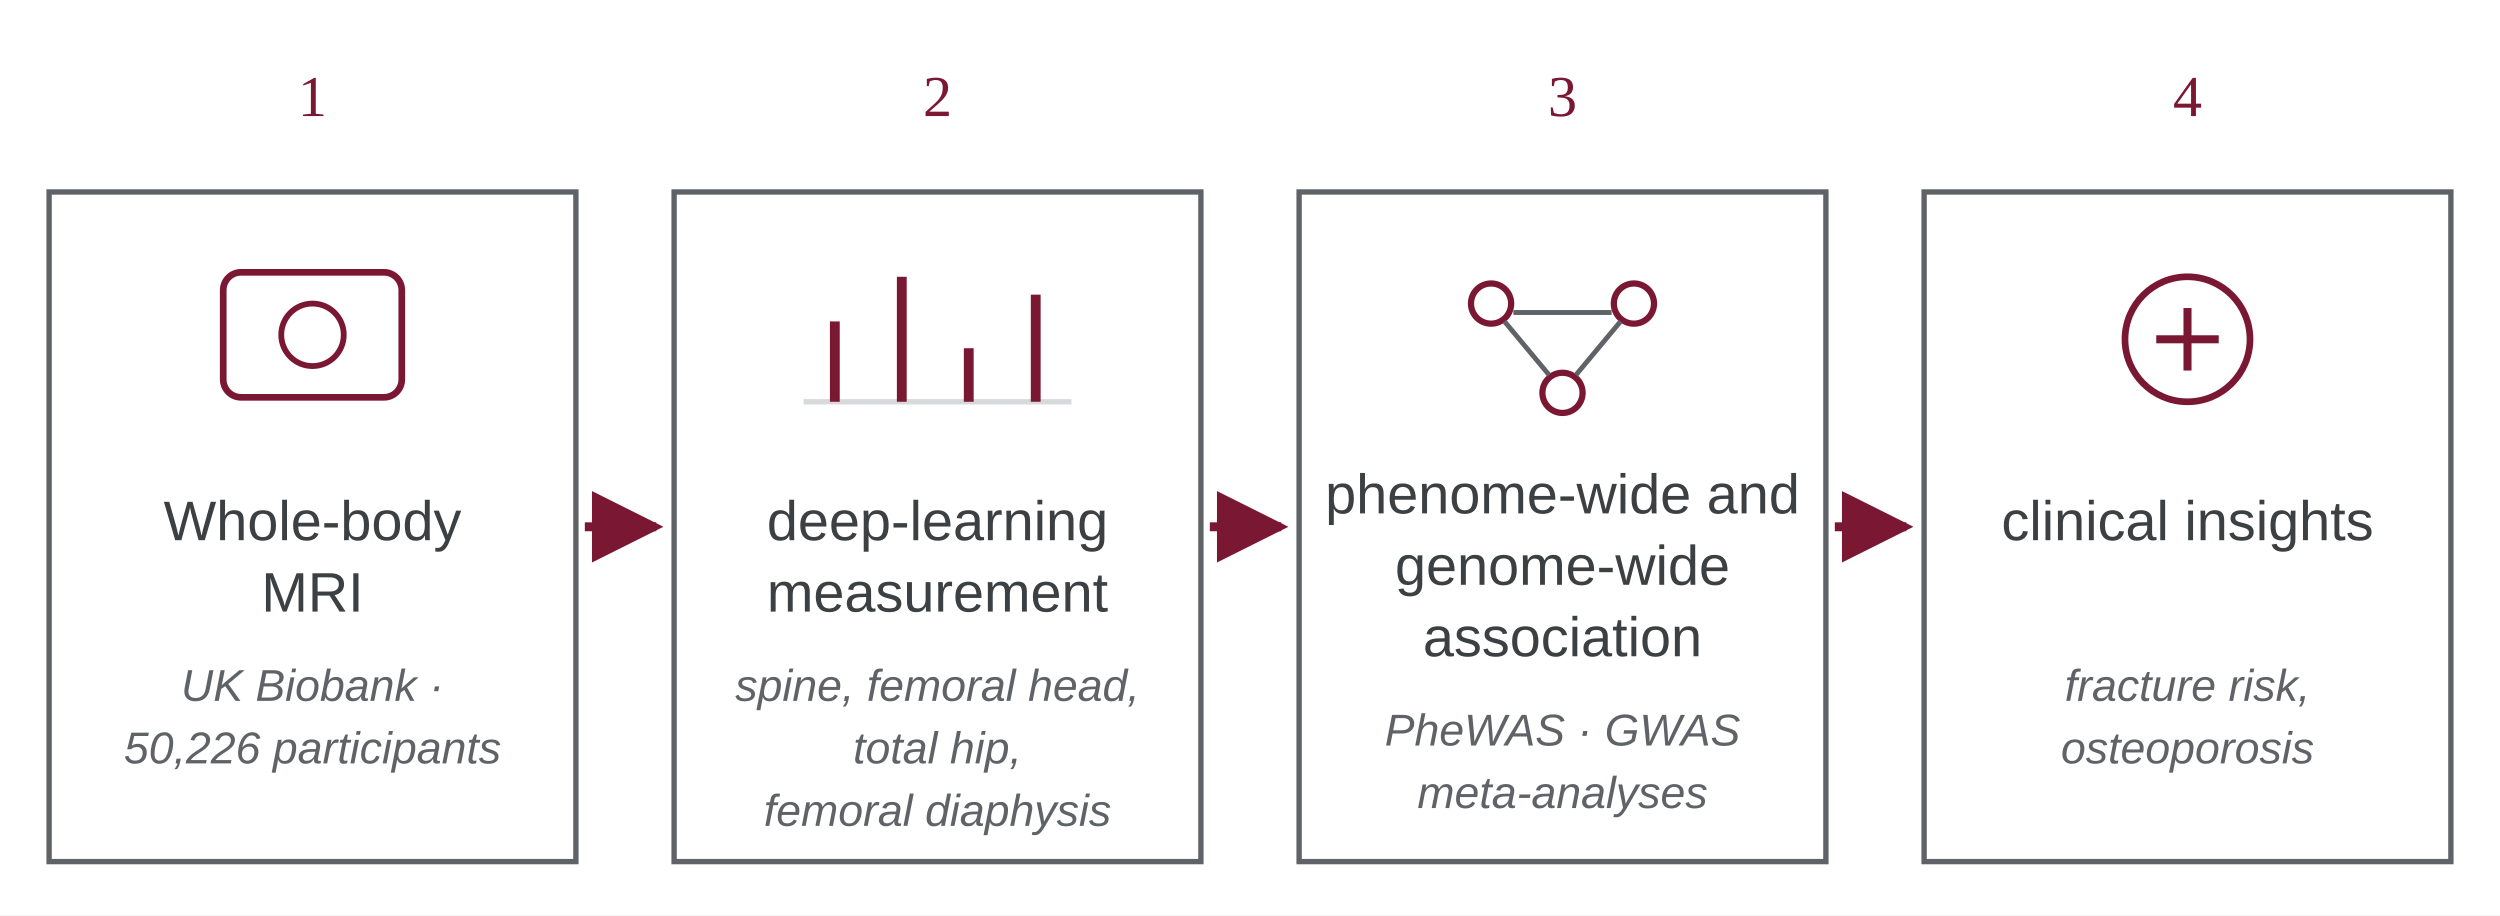
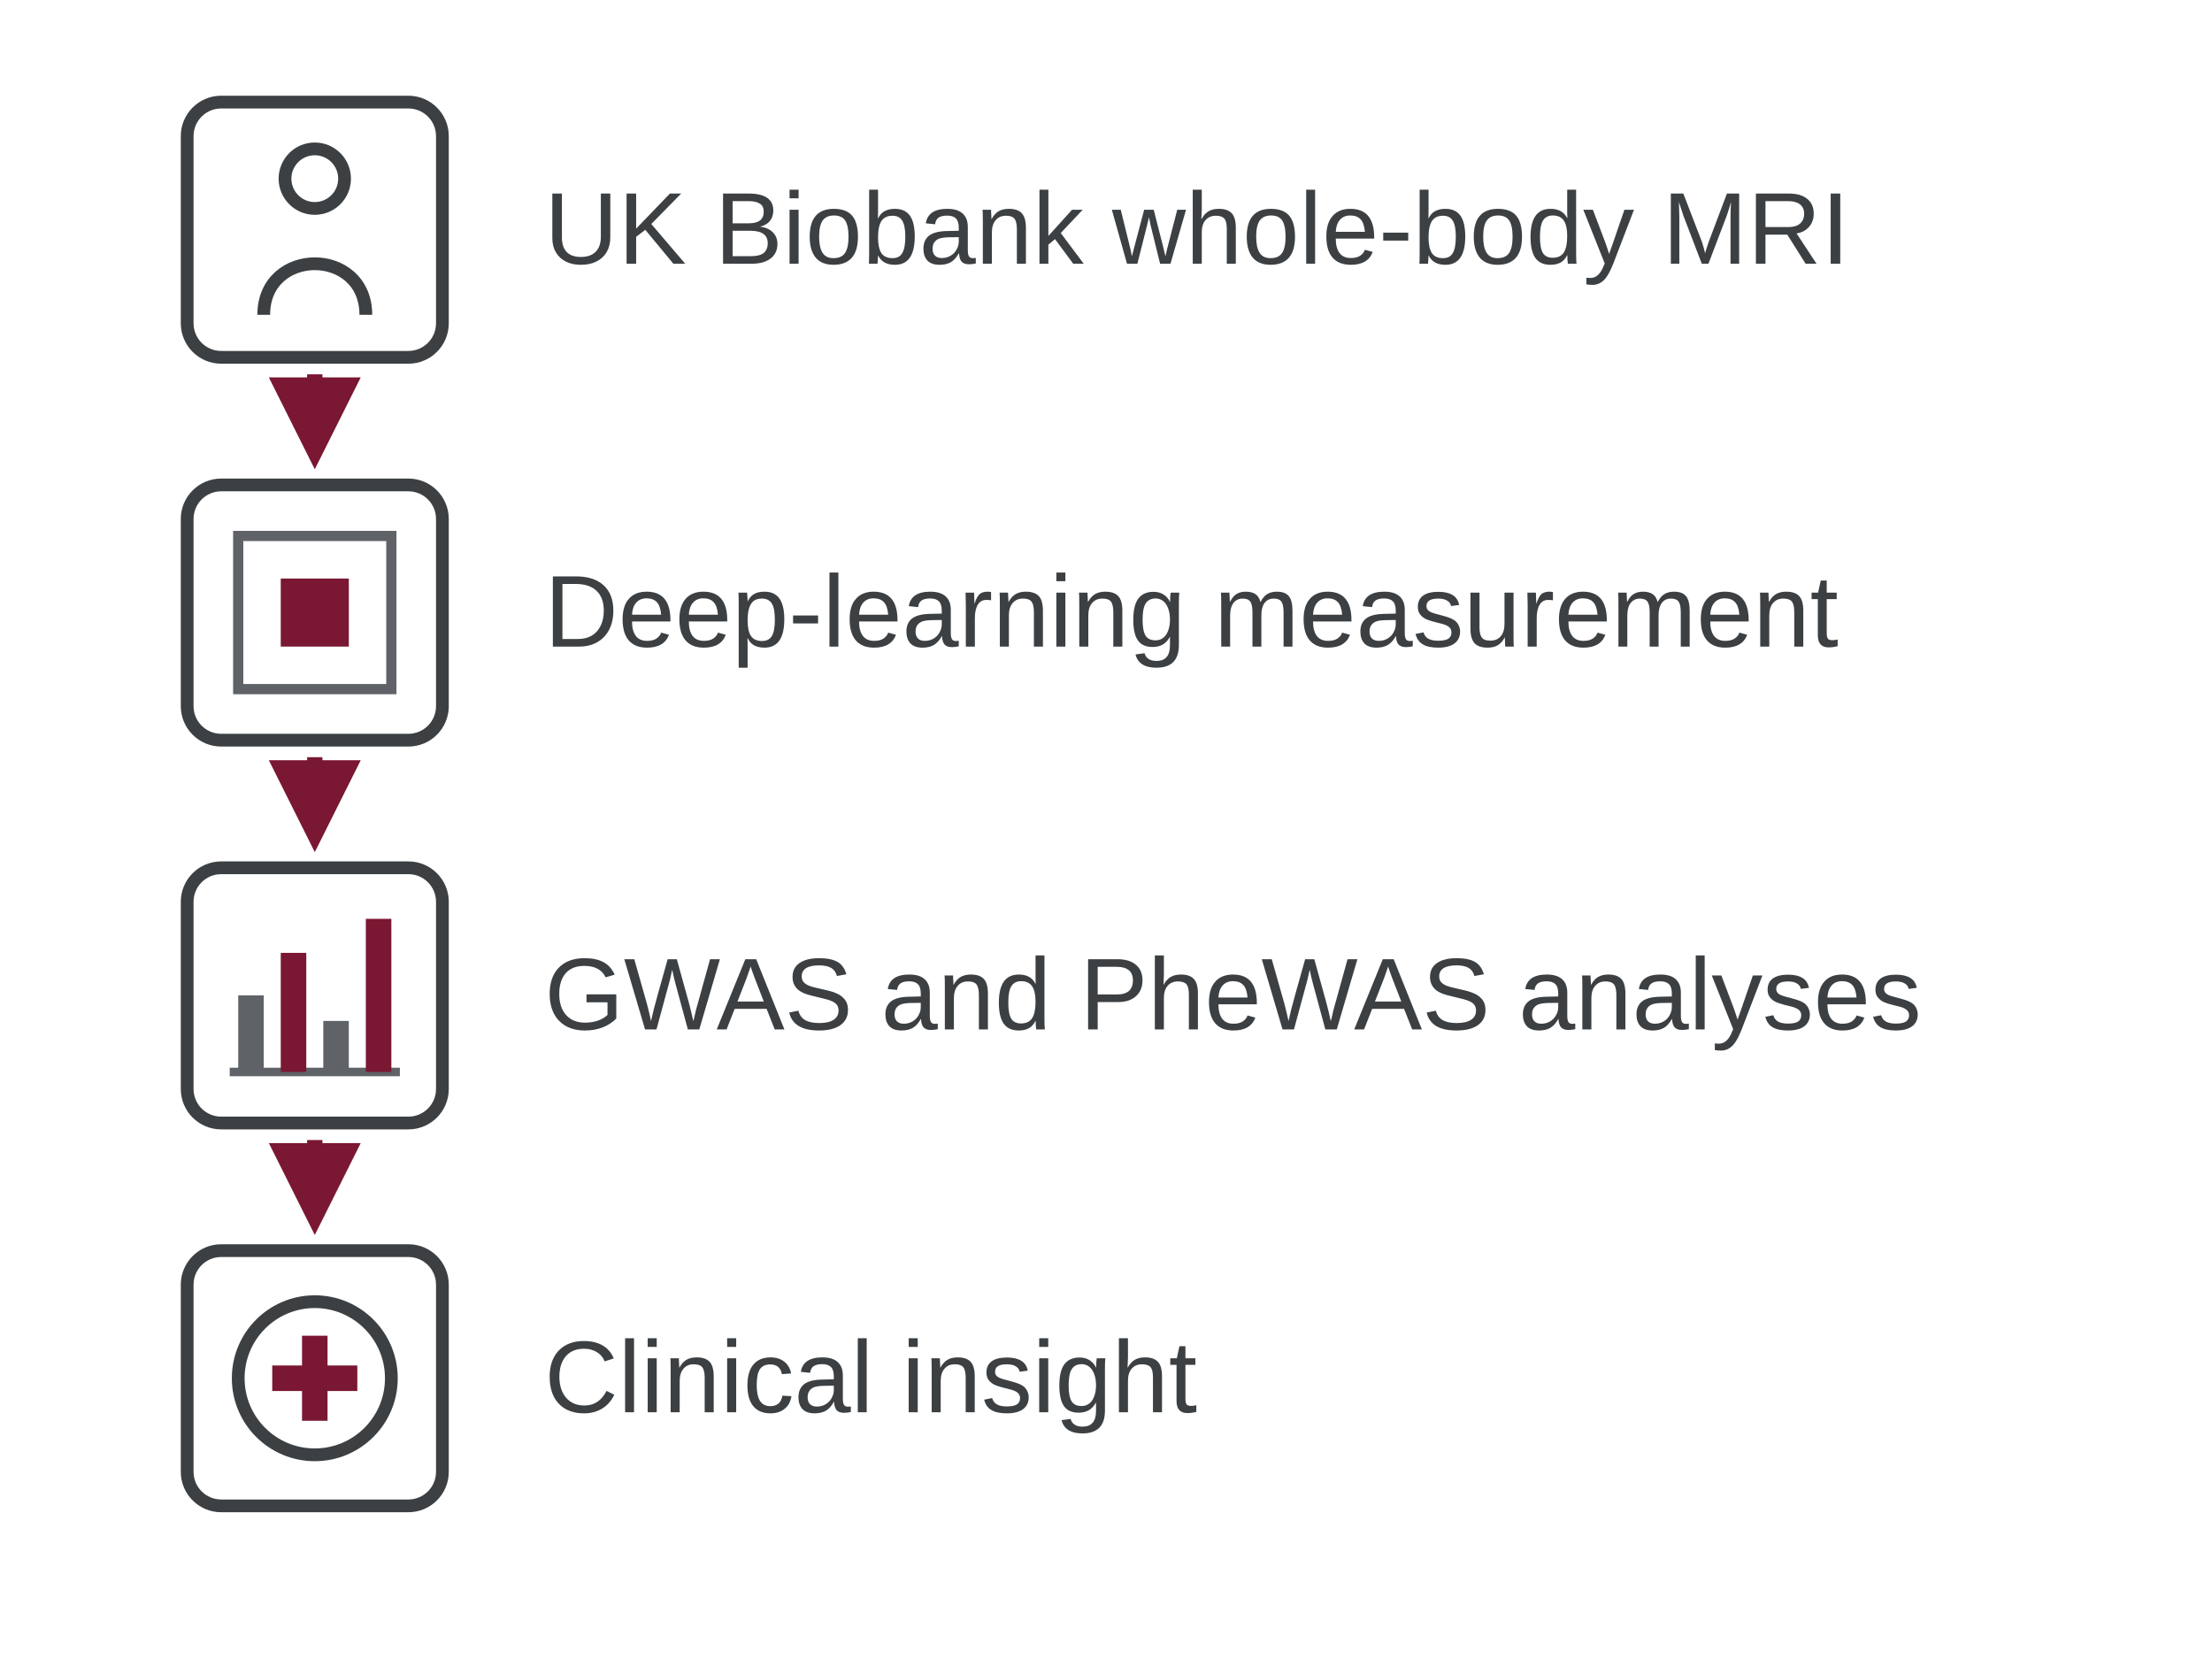
- <svg xmlns="http://www.w3.org/2000/svg" viewBox="0 62 560 205" width="560" height="205" role="img" aria-label="Whole-body MRI measurement and association pipeline">
+ <svg xmlns="http://www.w3.org/2000/svg" viewBox="0 0 260 195" width="260" height="195" role="img" aria-label="Four-step pipeline: UK Biobank whole-body MRI, deep-learning measurement, GWAS and PheWAS meta-analyses, clinical insight.">
  <defs>
-     <marker id="med-arrow" viewBox="0 0 10 10" refX="9" refY="5" markerWidth="8" markerHeight="8" orient="auto-start-reverse">
+     <marker id="ma-arr" viewBox="0 0 10 10" refX="8" refY="5" markerWidth="6" markerHeight="6" orient="auto">
      <path d="M0,0 L10,5 L0,10 Z" fill="#7a1732" />
    </marker>
  </defs>
-   <rect x="0" y="62" width="560" height="205" fill="#ffffff" />
-   <g>
-     <text x="70" y="88" text-anchor="middle" font-family="Georgia, 'Times New Roman', serif" font-size="13" fill="#7a1732">1</text>
-     <rect x="11" y="105" width="118" height="150" fill="#ffffff" stroke="#5f6368" stroke-width="1.2" />
-     <rect x="50" y="123" width="40" height="28" rx="4" fill="none" stroke="#7a1732" stroke-width="1.5" />
-     <circle cx="70" cy="137" r="7" fill="none" stroke="#7a1732" stroke-width="1.3" />
-     <text x="70" y="183" text-anchor="middle" font-family="Arial, Helvetica, sans-serif" font-size="12.5" fill="#3c4043">Whole-body</text>
-     <text x="70" y="199" text-anchor="middle" font-family="Arial, Helvetica, sans-serif" font-size="12.5" fill="#3c4043">MRI</text>
-     <text x="70" y="219" text-anchor="middle" font-family="Arial, Helvetica, sans-serif" font-size="10" font-style="italic" fill="#5f6368">UK Biobank ·</text>
-     <text x="70" y="233" text-anchor="middle" font-family="Arial, Helvetica, sans-serif" font-size="10" font-style="italic" fill="#5f6368">50,226 participants</text>
-   </g>
-   <g>
-     <text x="210" y="88" text-anchor="middle" font-family="Georgia, 'Times New Roman', serif" font-size="13" fill="#7a1732">2</text>
-     <rect x="151" y="105" width="118" height="150" fill="#ffffff" stroke="#5f6368" stroke-width="1.2" />
-     <line x1="180" y1="152" x2="240" y2="152" stroke="#d8d9da" stroke-width="1.2" />
-     <line x1="187" y1="152" x2="187" y2="134" stroke="#7a1732" stroke-width="2.2" />
-     <line x1="202" y1="152" x2="202" y2="124" stroke="#7a1732" stroke-width="2.2" />
-     <line x1="217" y1="152" x2="217" y2="140" stroke="#7a1732" stroke-width="2.2" />
-     <line x1="232" y1="152" x2="232" y2="128" stroke="#7a1732" stroke-width="2.2" />
-     <text x="210" y="183" text-anchor="middle" font-family="Arial, Helvetica, sans-serif" font-size="12.5" fill="#3c4043">deep-learning</text>
-     <text x="210" y="199" text-anchor="middle" font-family="Arial, Helvetica, sans-serif" font-size="12.5" fill="#3c4043">measurement</text>
-     <text x="210" y="219" text-anchor="middle" font-family="Arial, Helvetica, sans-serif" font-size="10" font-style="italic" fill="#5f6368">spine, femoral head,</text>
-     <text x="210" y="233" text-anchor="middle" font-family="Arial, Helvetica, sans-serif" font-size="10" font-style="italic" fill="#5f6368">total hip,</text>
-     <text x="210" y="247" text-anchor="middle" font-family="Arial, Helvetica, sans-serif" font-size="10" font-style="italic" fill="#5f6368">femoral diaphysis</text>
-   </g>
-   <g>
-     <text x="350" y="88" text-anchor="middle" font-family="Georgia, 'Times New Roman', serif" font-size="13" fill="#7a1732">3</text>
-     <rect x="291" y="105" width="118" height="150" fill="#ffffff" stroke="#5f6368" stroke-width="1.2" />
-     <circle cx="334" cy="130" r="4.5" fill="none" stroke="#7a1732" stroke-width="1.4" />
-     <circle cx="366" cy="130" r="4.5" fill="none" stroke="#7a1732" stroke-width="1.4" />
-     <circle cx="350" cy="150" r="4.5" fill="none" stroke="#7a1732" stroke-width="1.4" />
-     <line x1="339" y1="132" x2="361" y2="132" stroke="#5f6368" stroke-width="1.1" />
-     <line x1="337" y1="134" x2="347" y2="146" stroke="#5f6368" stroke-width="1.1" />
-     <line x1="363" y1="134" x2="353" y2="146" stroke="#5f6368" stroke-width="1.1" />
-     <text x="350" y="177" text-anchor="middle" font-family="Arial, Helvetica, sans-serif" font-size="12.5" fill="#3c4043">phenome-wide and</text>
-     <text x="350" y="193" text-anchor="middle" font-family="Arial, Helvetica, sans-serif" font-size="12.5" fill="#3c4043">genome-wide</text>
-     <text x="350" y="209" text-anchor="middle" font-family="Arial, Helvetica, sans-serif" font-size="12.5" fill="#3c4043">association</text>
-     <text x="350" y="229" text-anchor="middle" font-family="Arial, Helvetica, sans-serif" font-size="10" font-style="italic" fill="#5f6368">PheWAS · GWAS</text>
-     <text x="350" y="243" text-anchor="middle" font-family="Arial, Helvetica, sans-serif" font-size="10" font-style="italic" fill="#5f6368">meta-analyses</text>
-   </g>
-   <g>
-     <text x="490" y="88" text-anchor="middle" font-family="Georgia, 'Times New Roman', serif" font-size="13" fill="#7a1732">4</text>
-     <rect x="431" y="105" width="118" height="150" fill="#ffffff" stroke="#5f6368" stroke-width="1.2" />
-     <circle cx="490" cy="138" r="14" fill="none" stroke="#7a1732" stroke-width="1.5" />
-     <line x1="490" y1="131" x2="490" y2="145" stroke="#7a1732" stroke-width="1.8" />
-     <line x1="483" y1="138" x2="497" y2="138" stroke="#7a1732" stroke-width="1.8" />
-     <text x="490" y="183" text-anchor="middle" font-family="Arial, Helvetica, sans-serif" font-size="12.5" fill="#3c4043">clinical insights</text>
-     <text x="490" y="219" text-anchor="middle" font-family="Arial, Helvetica, sans-serif" font-size="10" font-style="italic" fill="#5f6368">fracture risk,</text>
-     <text x="490" y="233" text-anchor="middle" font-family="Arial, Helvetica, sans-serif" font-size="10" font-style="italic" fill="#5f6368">osteoporosis</text>
-   </g>
-   <line x1="131" y1="180" x2="147" y2="180" stroke="#7a1732" stroke-width="2" marker-end="url(#med-arrow)" />
-   <line x1="271" y1="180" x2="287" y2="180" stroke="#7a1732" stroke-width="2" marker-end="url(#med-arrow)" />
-   <line x1="411" y1="180" x2="427" y2="180" stroke="#7a1732" stroke-width="2" marker-end="url(#med-arrow)" />
+   <rect x="0" y="0" width="260" height="195" fill="#ffffff" />
+   <rect x="22" y="12" width="30" height="30" rx="4" fill="#ffffff" stroke="#3c4043" stroke-width="1.5" />
+   <circle cx="37" cy="21" r="3.5" fill="none" stroke="#3c4043" stroke-width="1.5" />
+   <path d="M31,37 C31,29 43,29 43,37" fill="none" stroke="#3c4043" stroke-width="1.5" />
+   <text x="64" y="31" font-family="Arial, Helvetica, sans-serif" font-size="12" fill="#3c4043">UK Biobank whole-body MRI</text>
+   <rect x="22" y="57" width="30" height="30" rx="4" fill="#ffffff" stroke="#3c4043" stroke-width="1.5" />
+   <rect x="28" y="63" width="18" height="18" fill="none" stroke="#5f6368" stroke-width="1.2" />
+   <rect x="33" y="68" width="8" height="8" fill="#7a1732" />
+   <text x="64" y="76" font-family="Arial, Helvetica, sans-serif" font-size="12" fill="#3c4043">Deep-learning measurement</text>
+   <rect x="22" y="102" width="30" height="30" rx="4" fill="#ffffff" stroke="#3c4043" stroke-width="1.5" />
+   <line x1="27" y1="126" x2="47" y2="126" stroke="#5f6368" stroke-width="1" />
+   <rect x="28" y="117" width="3" height="9" fill="#5f6368" />
+   <rect x="33" y="112" width="3" height="14" fill="#7a1732" />
+   <rect x="38" y="120" width="3" height="6" fill="#5f6368" />
+   <rect x="43" y="108" width="3" height="18" fill="#7a1732" />
+   <text x="64" y="121" font-family="Arial, Helvetica, sans-serif" font-size="12" fill="#3c4043">GWAS and PheWAS analyses</text>
+   <rect x="22" y="147" width="30" height="30" rx="4" fill="#ffffff" stroke="#3c4043" stroke-width="1.5" />
+   <circle cx="37" cy="162" r="9" fill="none" stroke="#3c4043" stroke-width="1.5" />
+   <rect x="35.5" y="157" width="3" height="10" fill="#7a1732" />
+   <rect x="32" y="160.5" width="10" height="3" fill="#7a1732" />
+   <text x="64" y="166" font-family="Arial, Helvetica, sans-serif" font-size="12" fill="#3c4043">Clinical insight</text>
+   <line x1="37" y1="44" x2="37" y2="53" stroke="#7a1732" stroke-width="1.8" marker-end="url(#ma-arr)" />
+   <line x1="37" y1="89" x2="37" y2="98" stroke="#7a1732" stroke-width="1.8" marker-end="url(#ma-arr)" />
+   <line x1="37" y1="134" x2="37" y2="143" stroke="#7a1732" stroke-width="1.8" marker-end="url(#ma-arr)" />
</svg>
